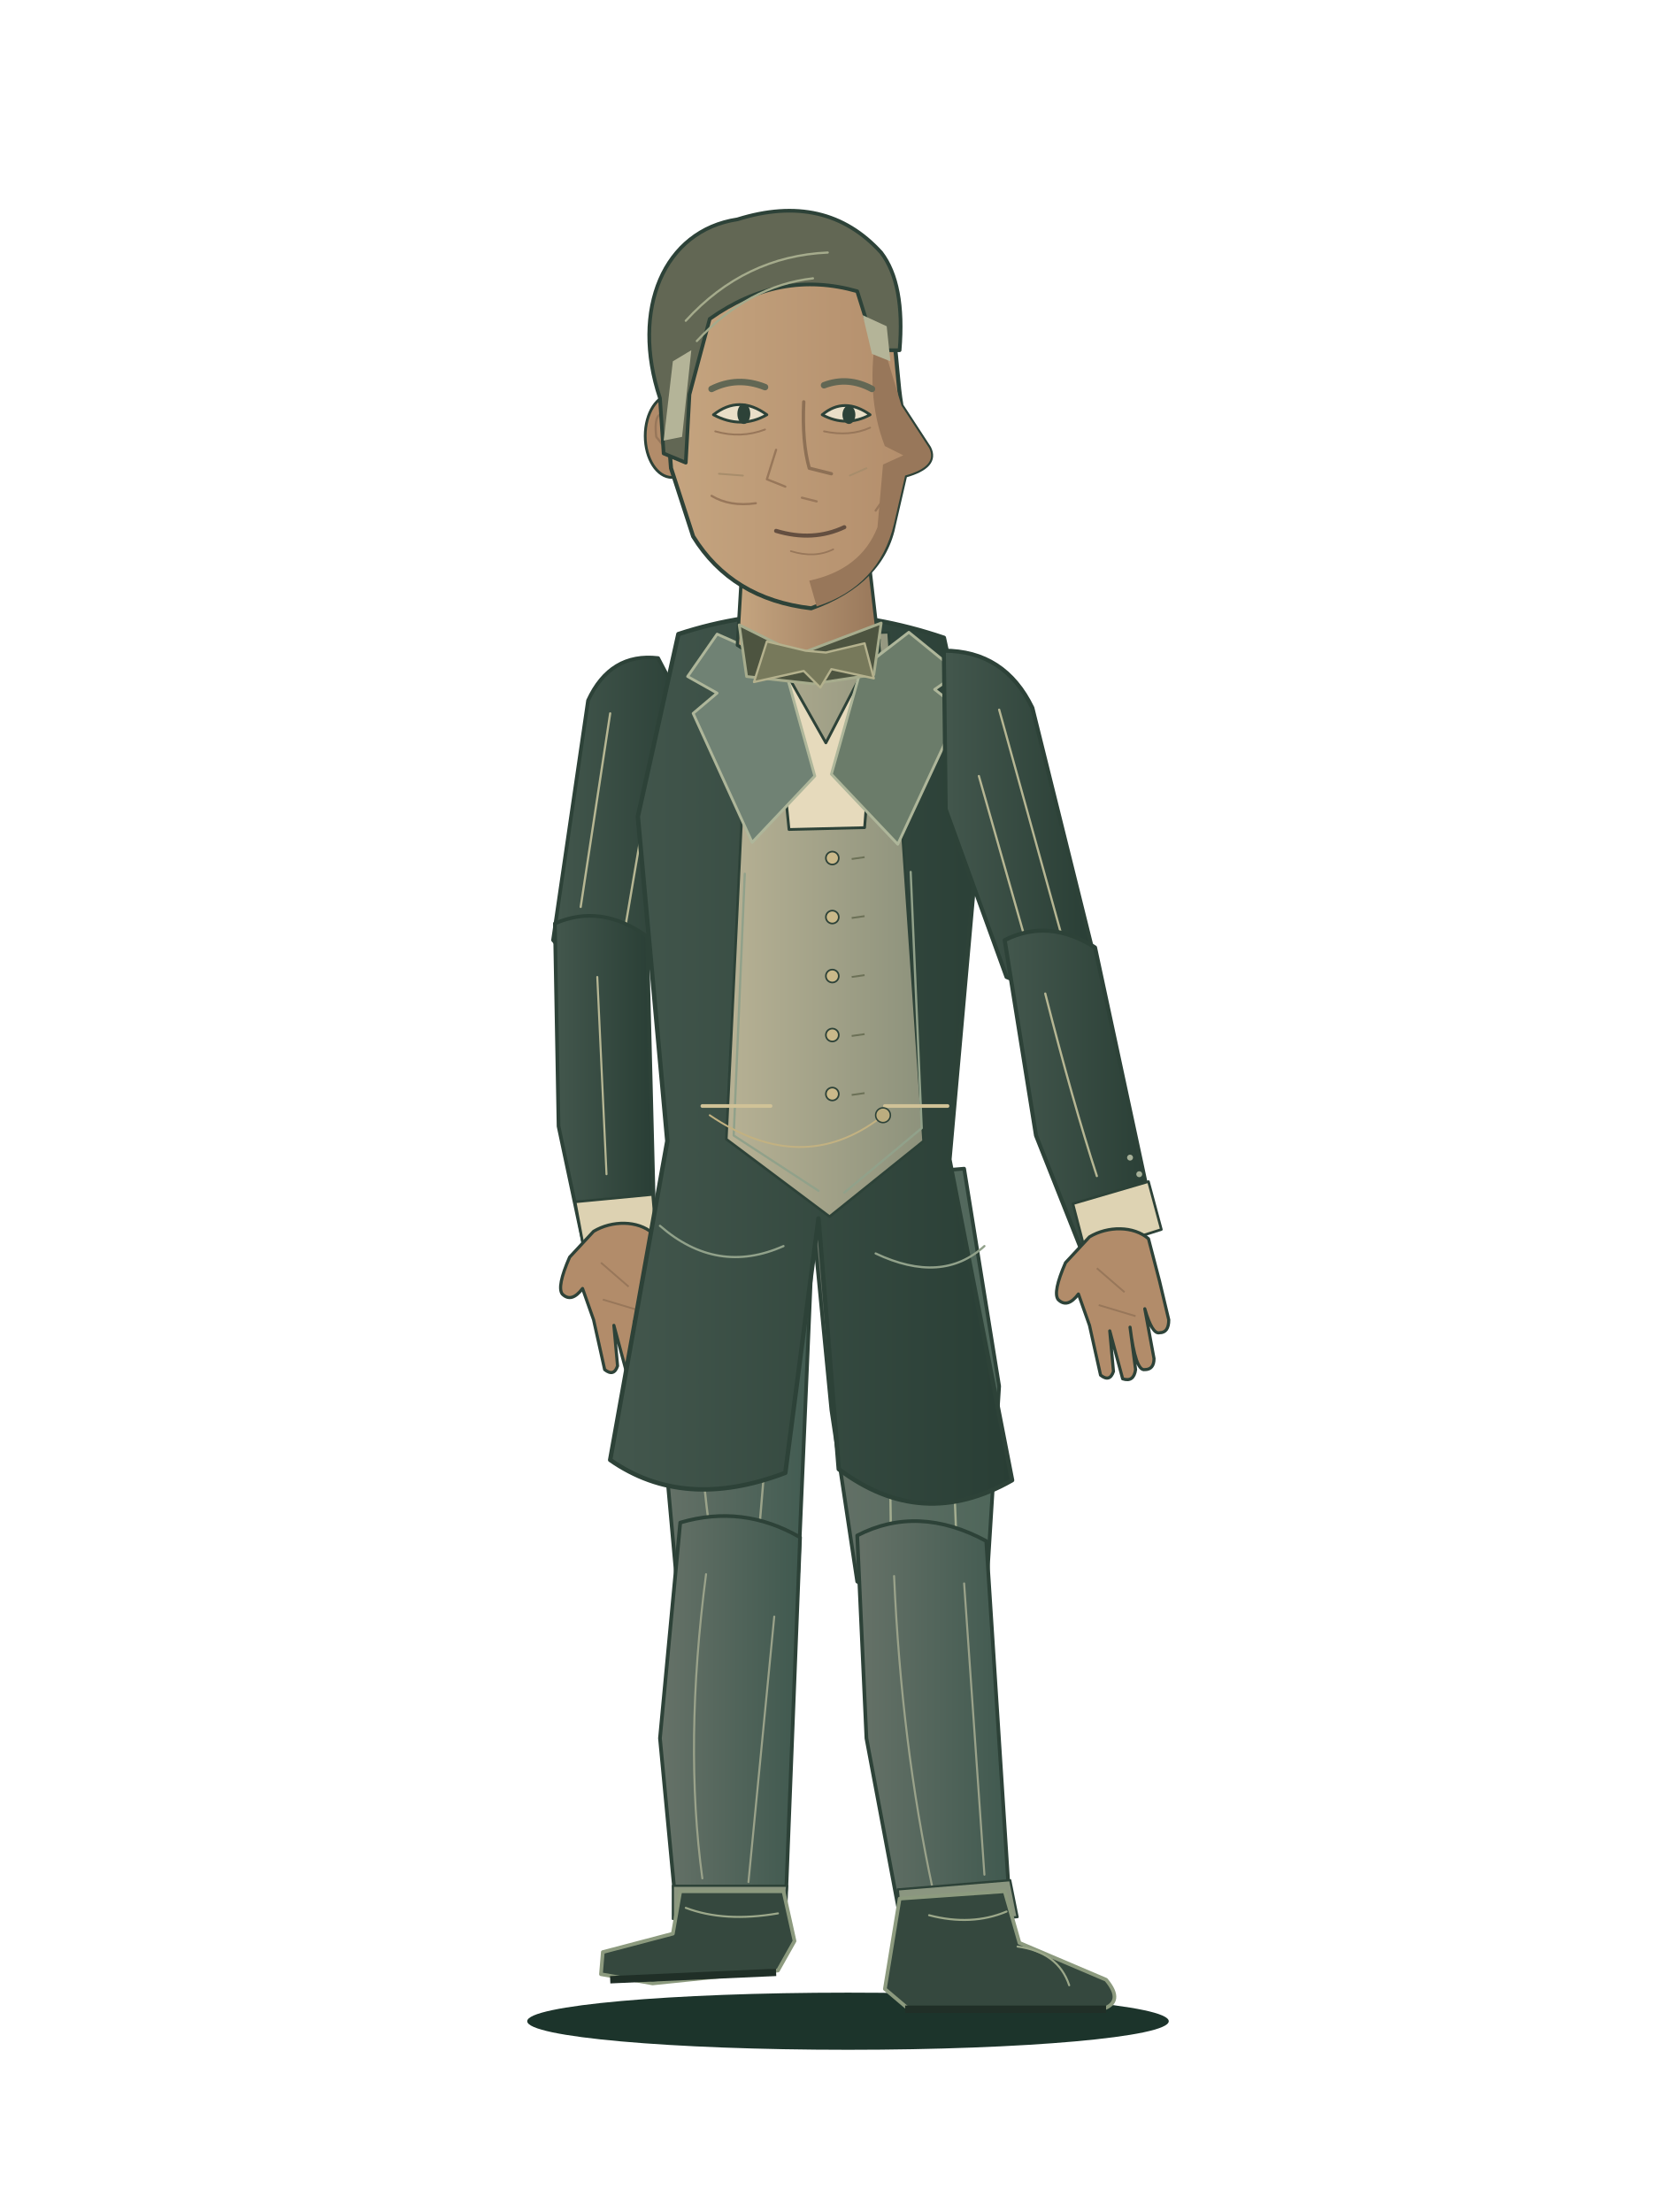
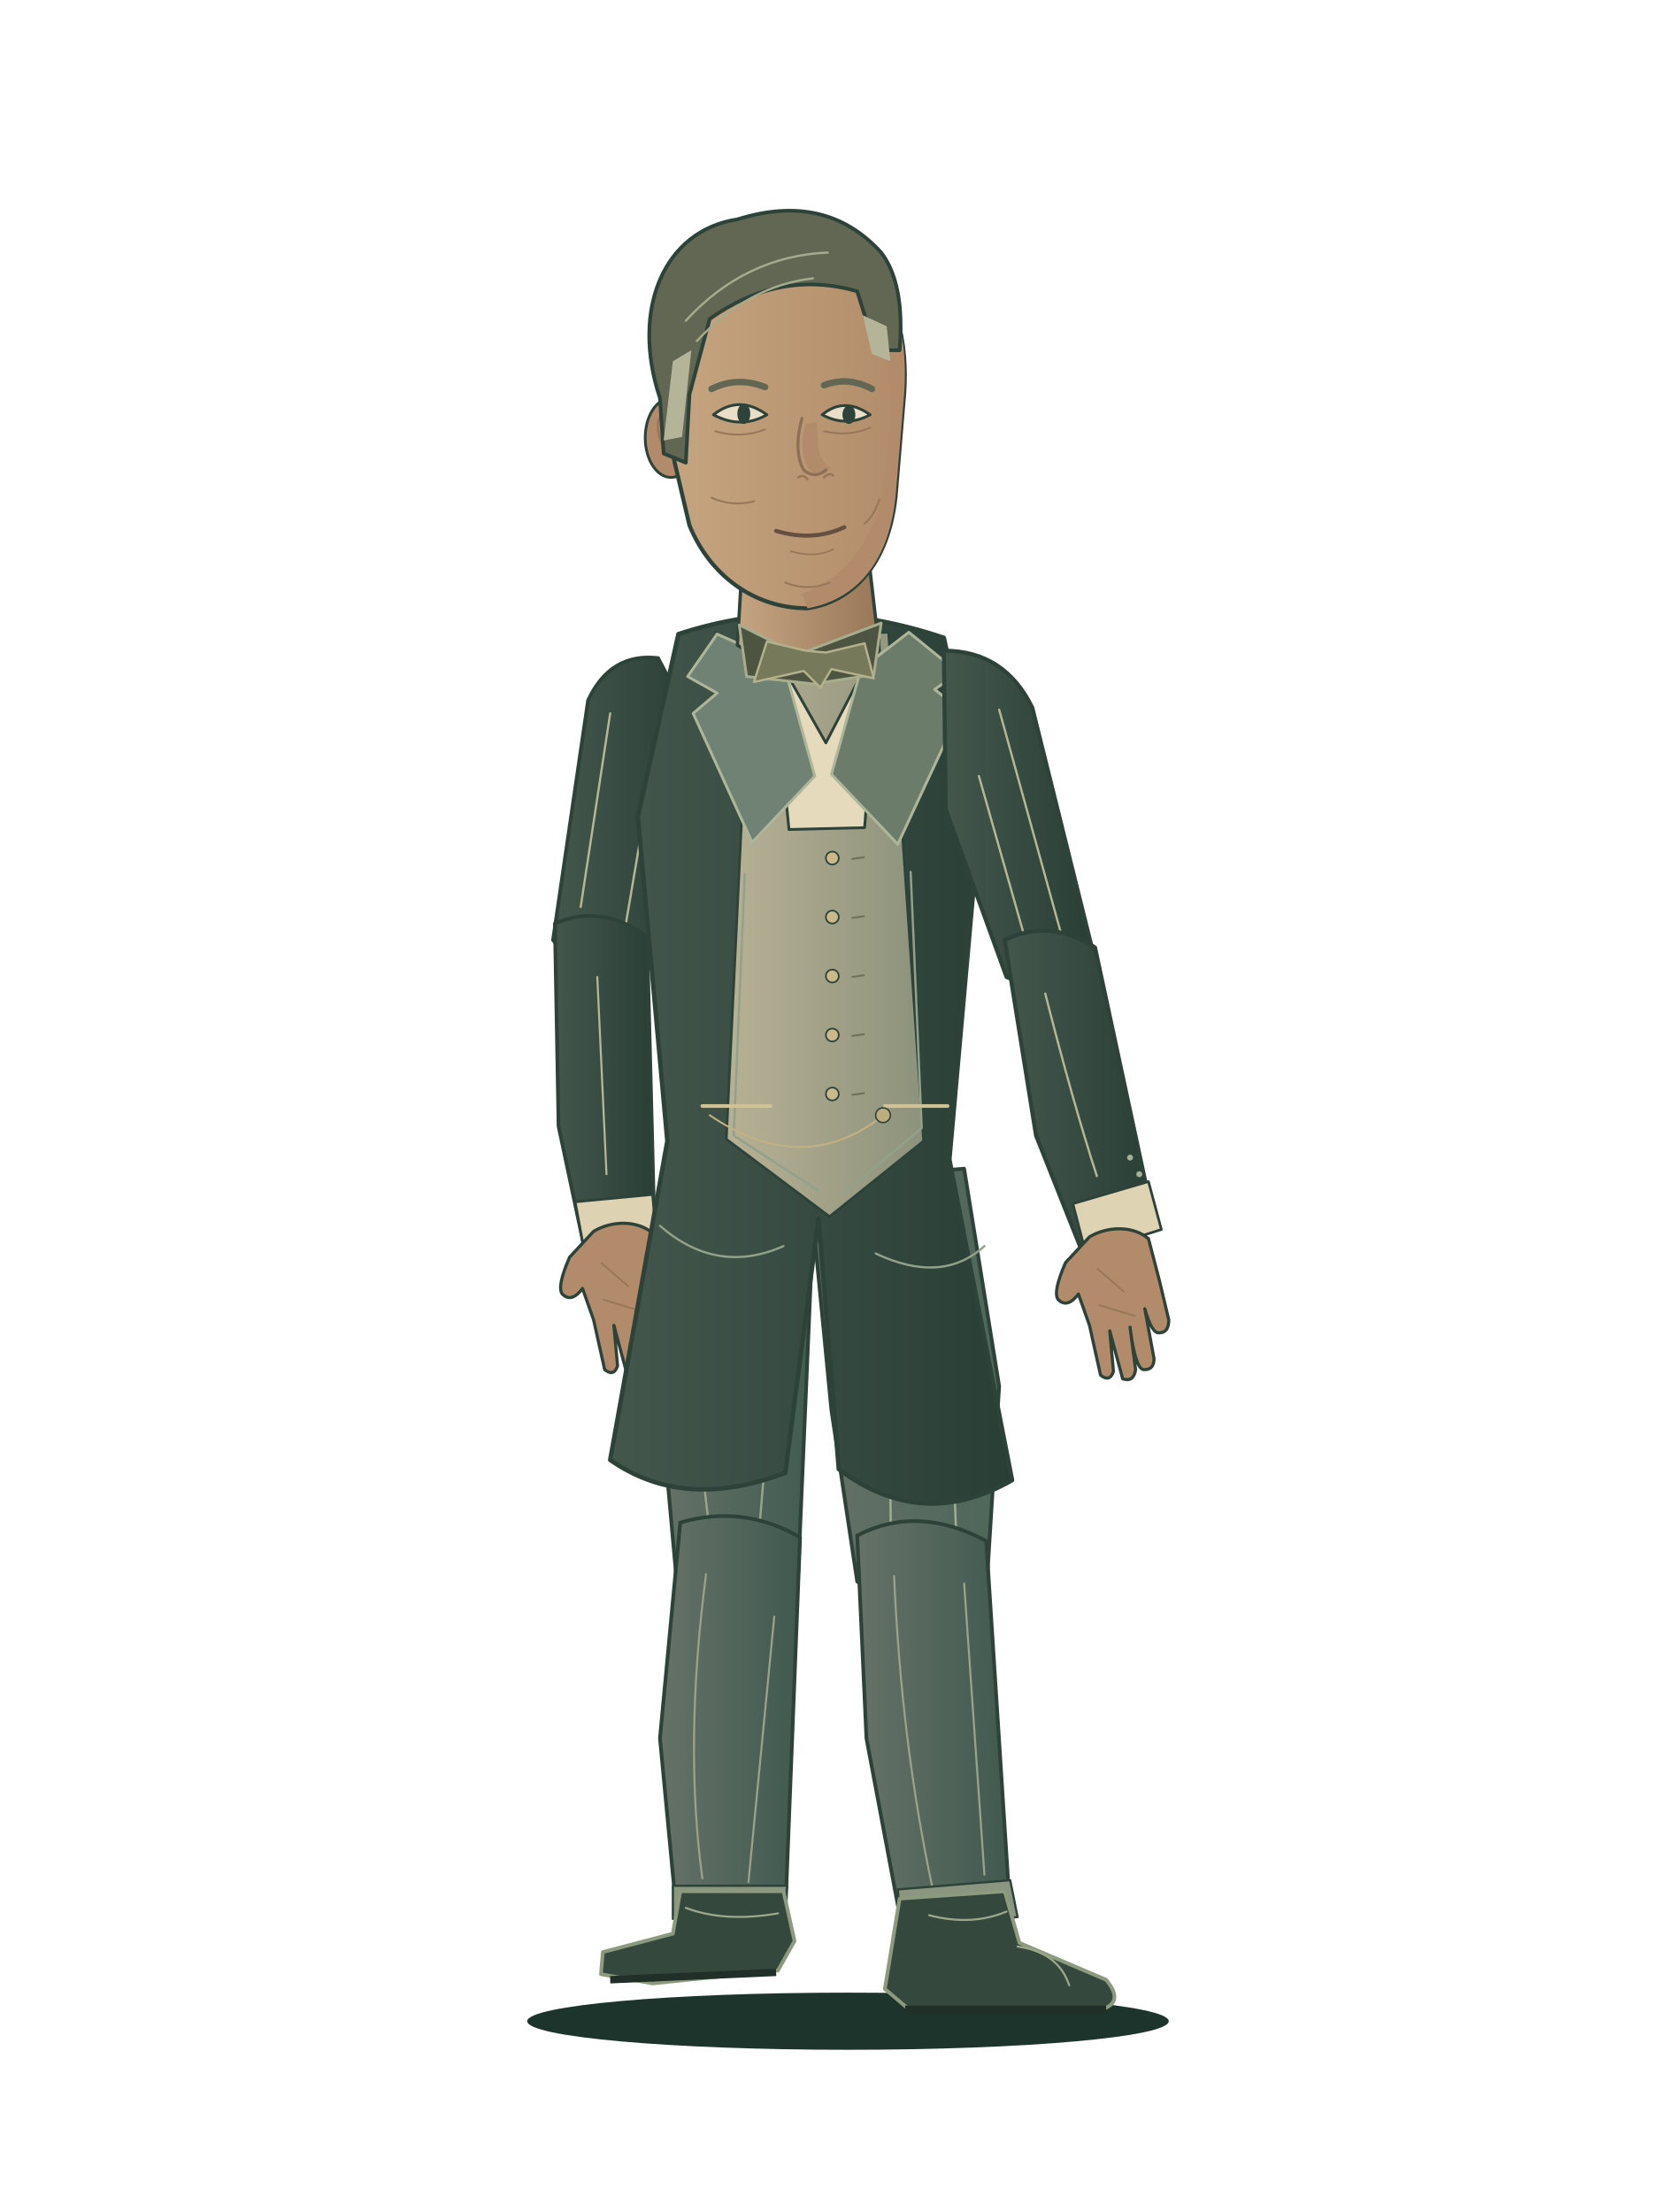
<svg xmlns="http://www.w3.org/2000/svg" width="900" height="1200" viewBox="0 0 900 1200">
  <defs>
    <linearGradient id="linear-gradient-1" x1="357" y1="750.298" x2="442" y2="750.298" gradientUnits="userSpaceOnUse">
      <stop offset="0" stop-color="#667268" />
      <stop offset="1" stop-color="#415b51" />
    </linearGradient>
    <linearGradient id="linear-gradient-2" x1="358" y1="930.214" x2="434" y2="930.214" gradientUnits="userSpaceOnUse">
      <stop offset="0" stop-color="#667268" />
      <stop offset="1" stop-color="#40594f" />
    </linearGradient>
    <linearGradient id="linear-gradient-3" x1="439" y1="751.641" x2="542" y2="751.641" gradientUnits="userSpaceOnUse">
      <stop offset="0" stop-color="#667268" />
      <stop offset="1" stop-color="#4e665a" />
    </linearGradient>
    <linearGradient id="linear-gradient-4" x1="465" y1="934.595" x2="548" y2="934.595" gradientUnits="userSpaceOnUse">
      <stop offset="0" stop-color="#667268" />
      <stop offset="1" stop-color="#40594f" />
    </linearGradient>
    <linearGradient id="linear-gradient-5" x1="300" y1="442.536" x2="380" y2="442.536" gradientUnits="userSpaceOnUse">
      <stop offset="0" stop-color="#43574d" />
      <stop offset="1" stop-color="#293e35" />
    </linearGradient>
    <linearGradient id="linear-gradient-6" x1="301" y1="586.914" x2="355" y2="586.914" gradientUnits="userSpaceOnUse">
      <stop offset="0" stop-color="#43574d" />
      <stop offset="1" stop-color="#293e35" />
    </linearGradient>
    <linearGradient id="linear-gradient-7" x1="331" y1="574.312" x2="549" y2="574.312" gradientUnits="userSpaceOnUse">
      <stop offset="0" stop-color="#43574d" />
      <stop offset="1" stop-color="#293e35" />
    </linearGradient>
    <linearGradient id="linear-gradient-8" x1="394" y1="501.5" x2="501" y2="501.5" gradientUnits="userSpaceOnUse">
      <stop offset="0" stop-color="#b7b194" />
      <stop offset="1" stop-color="#8d927c" />
    </linearGradient>
    <linearGradient id="linear-gradient-9" x1="512" y1="443.452" x2="594" y2="443.452" gradientUnits="userSpaceOnUse">
      <stop offset="0" stop-color="#43574d" />
      <stop offset="1" stop-color="#293e35" />
    </linearGradient>
    <linearGradient id="linear-gradient-10" x1="545" y1="591.929" x2="626" y2="591.929" gradientUnits="userSpaceOnUse">
      <stop offset="0" stop-color="#43574d" />
      <stop offset="1" stop-color="#293e35" />
    </linearGradient>
    <linearGradient id="linear-gradient-11" x1="400" y1="331.647" x2="477" y2="331.647" gradientUnits="userSpaceOnUse">
      <stop offset="0" stop-color="#c5a580" />
      <stop offset="1" stop-color="#98775a" />
    </linearGradient>
-     <linearGradient id="linear-gradient-12" x1="360" y1="230.246" x2="505.087" y2="230.246" gradientUnits="userSpaceOnUse">
+     <linearGradient id="linear-gradient-12" x1="362.191" y1="230.229" x2="490.819" y2="230.229" gradientUnits="userSpaceOnUse">
      <stop offset="0" stop-color="#c5a580" />
      <stop offset="1" stop-color="#b28c6a" />
    </linearGradient>
  </defs>
  <g id="Layer_1" data-name="Layer 1">
  </g>
  <g id="_00_sombra" data-name="00_sombra">
    <ellipse cx="460" cy="1096.5" rx="174" ry="15.5" fill="#1c342b" />
  </g>
  <g id="_01_muslo_lejano" data-name="01_muslo_lejano">
    <path d="M366 635 L442 643 L433 853 C416.333 868.333 394.333 869.667 367 857 L357 746 Z" fill="url(#linear-gradient-1)" stroke="#2d4238" stroke-width="2" stroke-linecap="round" stroke-linejoin="round" />
    <path d="M383 678 C377 732 378 785 386 837 M424 685 L411 840" fill="none" stroke="#9ba38a" stroke-width="1.2" stroke-linecap="round" stroke-linejoin="round" />
  </g>
  <g id="_02_pantorrilla_lejana" data-name="02_pantorrilla_lejana">
    <path d="M369 826 C391.667 819.333 413.333 822 434 834 L426 1038 L367 1038 L358 943 Z" fill="url(#linear-gradient-2)" stroke="#2d4238" stroke-width="2" stroke-linecap="round" stroke-linejoin="round" />
    <path d="M383 854 C375 915.333 374.333 970.333 381 1019 M420 877 L406 1021" fill="none" stroke="#9aa28a" stroke-width="1.1" stroke-linecap="round" stroke-linejoin="round" />
    <polygon points="365,1023 427,1023 425,1041 365,1041" fill="#8b9680" stroke="#2d4238" stroke-width="1.2" stroke-linecap="round" stroke-linejoin="round" />
  </g>
  <g id="_03_zapato_lejano" data-name="03_zapato_lejano">
    <polygon points="369,1026 425,1026 431,1053 422,1069 354,1076 326,1071 327,1059 365,1049" fill="#35483e" stroke="#8c9a7e" stroke-width="2" stroke-linecap="round" stroke-linejoin="round" />
    <line x1="331" y1="1074" x2="421" y2="1070" fill="none" stroke="#202f27" stroke-width="4" stroke-miterlimit="10" />
    <path d="M372 1035 C386 1040.333 402.667 1041.333 422 1038" fill="none" stroke="#9ca88a" stroke-width="1.1" stroke-linecap="round" stroke-linejoin="round" />
  </g>
  <g id="_04_muslo_cercano" data-name="04_muslo_cercano">
    <path d="M439 641 L523 634 L542 752 L535 864 C511 872.667 487.667 870.667 465 858 L451 765 Z" fill="url(#linear-gradient-3)" stroke="#2d4238" stroke-width="2" stroke-linecap="round" stroke-linejoin="round" />
    <path d="M466 679 C478.667 729.667 484.333 785.333 483 846 M513 689 L519 840" fill="none" stroke="#a4ad90" stroke-width="1.2" stroke-linecap="round" stroke-linejoin="round" />
  </g>
  <g id="_05_pantorrilla_cercana" data-name="05_pantorrilla_cercana">
    <path d="M465 833 C487 821.667 510.333 822.667 535 836 L548 1038 L489 1044 L470 943 Z" fill="url(#linear-gradient-4)" stroke="#2d4238" stroke-width="2" stroke-linecap="round" stroke-linejoin="round" />
    <path d="M485 855 C487.667 915.667 494.667 972.333 506 1025 M523 859 L534 1017" fill="none" stroke="#9aa28a" stroke-width="1.1" stroke-linecap="round" stroke-linejoin="round" />
    <polygon points="487,1025 548,1020 552,1040 489,1046" fill="#8b9680" stroke="#2d4238" stroke-width="1.2" stroke-linecap="round" stroke-linejoin="round" />
  </g>
  <g id="_06_zapato_cercano" data-name="06_zapato_cercano">
    <path d="M488 1030 L545 1026 L553 1054 L600 1074 C606.667 1082 606 1087.333 598 1090 L493 1090 L480 1079 Z" fill="#35483e" stroke="#8c9a7e" stroke-width="2" stroke-linecap="round" stroke-linejoin="round" />
    <line x1="491" y1="1090" x2="600" y2="1090" fill="none" stroke="#202f27" stroke-width="4" stroke-miterlimit="10" />
    <path d="M504 1039 C519.333 1043 533.333 1042.333 546 1037 M552 1056 C566.667 1058 576 1065 580 1077" fill="none" stroke="#9ca88a" stroke-width="1.1" stroke-linecap="round" stroke-linejoin="round" />
  </g>
  <g id="_08_brazo_lejano" data-name="08_brazo_lejano">
    <path d="M357 357 C339.667 355 327 362.667 319 380 L300 510 C313.333 526.667 330 532 350 526 L380 401 Z" fill="url(#linear-gradient-5)" stroke="#2d4238" stroke-width="2" stroke-linecap="round" stroke-linejoin="round" />
    <path d="M331 387 L315 492 M355 410 L338 510" fill="none" stroke="#b7b794" stroke-width="1.2" stroke-linecap="round" stroke-linejoin="round" />
  </g>
  <g id="_09_antebrazo_lejano" data-name="09_antebrazo_lejano">
    <path d="M301 501 C317.667 493.667 334.333 496 351 508 L355 667 L317 677 L303 611 Z" fill="url(#linear-gradient-6)" stroke="#2d4238" stroke-width="2" stroke-linecap="round" stroke-linejoin="round" />
    <polygon points="312,652 354,648 356,671 317,679" fill="#ddd2b2" stroke="#2d4238" stroke-width="1.4" stroke-linecap="round" stroke-linejoin="round" />
    <line x1="324" y1="530" x2="329" y2="637" fill="none" stroke="#b7b794" stroke-width="1.1" stroke-linecap="round" stroke-linejoin="round" />
  </g>
  <g id="_10_mano_lejana" data-name="10_mano_lejana">
    <path d="M322 668 C332 662 346 662 354 669 L360 692 L365 713 C365 717.667 363.333 720 360 720 C357.333 720.667 354.667 716.333 352 707 L357 734 C357 738 355.333 740 352 740 C348.667 740.667 346 733 344 717 L347 740 C346.333 744.667 344 746.333 340 745 L333 719 L335 741 C333.667 745 331.333 745.667 328 743 L322 716 L316 699 C312 704.333 308.333 705.333 305 702 C303 699.333 304.333 692.667 309 682 Z" fill="#b28c6a" stroke="#2d4238" stroke-width="1.7" stroke-linecap="round" stroke-linejoin="round" />
    <line x1="326" y1="685" x2="341" y2="698" fill="none" stroke="#98775a" stroke-miterlimit="10" />
    <line x1="327" y1="705" x2="347" y2="711" fill="none" stroke="#98775a" stroke-miterlimit="10" />
  </g>
  <g id="_11_torso" data-name="11_torso">
    <path d="M368 344 C414.667 328.667 462.667 329.333 512 346 L532 438 L515 629 L549 803 C516.333 821.667 485 819.667 455 797 L444 661 L426 799 C389.333 813 357.667 810.667 331 792 L362 619 L346 443 Z" fill="url(#linear-gradient-7)" stroke="#2d4238" stroke-width="2.4" stroke-linecap="round" stroke-linejoin="round" />
    <polygon points="407,346 482,343 501,619 450,660 394,618" fill="url(#linear-gradient-8)" stroke="#2d4238" stroke-width="1.4" stroke-linecap="round" stroke-linejoin="round" />
    <polygon points="418,350 448,403 477,347 469,449 428,450" fill="#e6dabc" stroke="#2d4238" stroke-width="1.5" stroke-linecap="round" stroke-linejoin="round" />
    <polygon points="389,344 425,360 442,421 408,457 376,387 389,376 373,367" fill="#708274" stroke="#aeb69a" stroke-width="1.5" stroke-linecap="round" stroke-linejoin="round" />
    <polygon points="493,343 467,363 451,420 487,458 521,385 507,374 520,365" fill="#6b7c6a" stroke="#aeb69a" stroke-width="1.5" stroke-linecap="round" stroke-linejoin="round" />
    <path d="M404 474 L398 616 L444 646 M494 473 L500 612 L458 647 M358 665 C378.667 683 401 686.667 425 676 M475 680 C499 691.333 518.667 690 534 676" fill="none" stroke="#91a18a" stroke-width="1.2" stroke-linecap="round" stroke-linejoin="round" />
    <circle cx="451.5" cy="465.5" r="3.5" fill="#cab98a" stroke="#2d4238" stroke-width="0.9" stroke-miterlimit="10" />
    <line x1="462" y1="466" x2="469" y2="465" fill="none" stroke="#6c7157" stroke-miterlimit="10" />
    <circle cx="451.5" cy="497.5" r="3.5" fill="#cab98a" stroke="#2d4238" stroke-width="0.9" stroke-miterlimit="10" />
    <line x1="462" y1="498" x2="469" y2="497" fill="none" stroke="#6c7157" stroke-miterlimit="10" />
    <circle cx="451.5" cy="529.5" r="3.5" fill="#cab98a" stroke="#2d4238" stroke-width="0.9" stroke-miterlimit="10" />
    <line x1="462" y1="530" x2="469" y2="529" fill="none" stroke="#6c7157" stroke-miterlimit="10" />
    <circle cx="451.5" cy="561.5" r="3.5" fill="#cab98a" stroke="#2d4238" stroke-width="0.9" stroke-miterlimit="10" />
    <line x1="462" y1="562" x2="469" y2="561" fill="none" stroke="#6c7157" stroke-miterlimit="10" />
    <circle cx="451.5" cy="593.5" r="3.5" fill="#cab98a" stroke="#2d4238" stroke-width="0.9" stroke-miterlimit="10" />
    <line x1="462" y1="594" x2="469" y2="593" fill="none" stroke="#6c7157" stroke-miterlimit="10" />
    <path d="M381 600 L418 600 M480 600 L514 600" fill="none" stroke="#d0c297" stroke-width="2" stroke-linecap="round" stroke-linejoin="round" />
    <path d="M385 605 C418.333 627.667 449.333 628 478 606" fill="none" stroke="#c2b181" stroke-linecap="round" stroke-linejoin="round" />
    <circle cx="479" cy="605" r="4" fill="#bcad7f" stroke="#2d4238" stroke-width="0.8" stroke-miterlimit="10" />
  </g>
  <g id="_12_brazo_cercano" data-name="12_brazo_cercano">
    <path d="M512 353 C534 353 550 363.333 560 384 L594 521 C578.667 534.333 562.667 537.333 546 530 L513 439 Z" fill="url(#linear-gradient-9)" stroke="#2d4238" stroke-width="2.2" stroke-linecap="round" stroke-linejoin="round" />
    <path d="M542 385 L576 508 M531 421 L556 509" fill="none" stroke="#b7b794" stroke-width="1.2" stroke-linecap="round" stroke-linejoin="round" />
  </g>
  <g id="_13_antebrazo_cercano" data-name="13_antebrazo_cercano">
    <path d="M545 510 C561 502 577.333 503.333 594 514 L626 663 L587 679 L562 616 Z" fill="url(#linear-gradient-10)" stroke="#2d4238" stroke-width="2.2" stroke-linecap="round" stroke-linejoin="round" />
    <polygon points="582,653 623,641 630,667 589,680" fill="#ded3b3" stroke="#2d4238" stroke-width="1.4" stroke-linecap="round" stroke-linejoin="round" />
    <path d="M567 539 C577 578.333 586.333 611.333 595 638" fill="none" stroke="#b7b794" stroke-width="1.2" stroke-linecap="round" stroke-linejoin="round" />
    <circle cx="613" cy="628" r="2" fill="#a6b098" stroke="#2d4238" stroke-width="0.8" stroke-miterlimit="10" />
    <circle cx="618" cy="637" r="2" fill="#a6b098" stroke="#2d4238" stroke-width="0.8" stroke-miterlimit="10" />
  </g>
  <g id="_14_mano_cercana" data-name="14_mano_cercana">
    <path d="M591 671 C601 665 615 665 623 672 L629 695 L634 716 C634 720.667 632.333 723 629 723 C626.333 723.667 623.667 719.333 621 710 L626 737 C626 741 624.333 743 621 743 C617.667 743.667 615 736 613 720 L616 743 C615.333 747.667 613 749.333 609 748 L602 722 L604 744 C602.667 748 600.333 748.667 597 746 L591 719 L585 702 C581 707.333 577.333 708.333 574 705 C572 702.333 573.333 695.667 578 685 Z" fill="#b28c6a" stroke="#2d4238" stroke-width="1.7" stroke-linecap="round" stroke-linejoin="round" />
    <line x1="595" y1="688" x2="610" y2="701" fill="none" stroke="#98775a" stroke-miterlimit="10" />
    <line x1="596" y1="708" x2="616" y2="714" fill="none" stroke="#98775a" stroke-miterlimit="10" />
  </g>
  <g id="_18_cuello" data-name="18_cuello">
    <path d="M403 299 L471 301 L477 353 C453.667 369 428 368 400 350 Z" fill="url(#linear-gradient-11)" stroke="#2d4238" stroke-width="1.8" stroke-linecap="round" stroke-linejoin="round" />
    <path d="M407 311 C425.667 325.667 446 326 468 312" fill="none" stroke="#98775a" stroke-width="1.2" stroke-linecap="round" stroke-linejoin="round" />
  </g>
  <g id="_19_corbatin" data-name="19_corbatin">
    <polygon points="401,339 433,355 478,338 474,366 441,371 405,367" fill="#4d5440" stroke="#a7ac8d" stroke-width="1.5" stroke-linecap="round" stroke-linejoin="round" />
    <polygon points="437,353 416,348 409,370 436,364 445,373 451,363 474,368 469,349 448,354" fill="#77795b" stroke="#b4b18d" stroke-width="1.2" stroke-linecap="round" stroke-linejoin="round" />
  </g>
  <g id="_20_cabeza" data-name="20_cabeza">
-     <ellipse cx="364.5" cy="236.5" rx="14.5" ry="22.5" fill="#b28c6a" stroke="#2d4238" stroke-width="1.5" stroke-miterlimit="10" />
-     <path d="M371 148 C393 124 443 125 471 149 C488 170 485 197 489 220 L504 243 C507.333 249.667 503 254.667 491 258 L485 284 C481 305.333 466 320.667 440 330 C411.333 326.667 390 313.667 376 291 L364 254 L360 202 Z" fill="url(#linear-gradient-12)" stroke="#2d4238" stroke-width="2.2" stroke-linecap="round" stroke-linejoin="round" />
-     <path d="M476 177 C471.333 201.667 472.667 223.333 480 242 L490 247 L479 252 L476 286 C470 301.333 457.667 311 439 315 L443 329 C465.667 321.667 479.667 306.667 485 284 L491 258 C503 254.667 507.333 249.667 504 243 L489 220 Z" fill="#98775a" />
-     <path d="M364 226 C357.333 222 354.667 225.667 356 237 L364 247 M421 244 L416 260 L426 264 M482 267 L475 277 M386 269 C392.667 273 400.667 274.333 410 273" fill="none" stroke="#98775a" stroke-width="1.2" stroke-linecap="round" stroke-linejoin="round" />
-     <path d="M436 218 C435.333 232.667 436.333 244.667 439 254 L451 257" fill="none" stroke="#8d7055" stroke-width="1.8" stroke-linecap="round" stroke-linejoin="round" />
-     <line x1="435" y1="270" x2="443" y2="272" fill="none" stroke="#98775a" stroke-width="1.2" stroke-linecap="round" stroke-linejoin="round" />
-     <path d="M358 216 C342 168 360 125 400 119 C432 109 458 115 478 137 C486.667 148.333 490 166 488 190 L475 190 L465 158 C437 150 410.333 155 385 173 L374 214 L372 251 L360 246 Z" fill="#626754" stroke="#2d4238" stroke-width="2" stroke-linecap="round" stroke-linejoin="round" />
-     <path d="M372 174 C393.333 150.667 419 138.333 449 137 M378 185 C396.667 165 417.667 153.667 441 151 M373 192 L368 234" fill="none" stroke="#a5ab8c" stroke-width="1.2" stroke-linecap="round" stroke-linejoin="round" />
-     <polygon points="365,196 375,190 370,237 360,239" fill="#b4b498" />
-     <polygon points="468,171 481,177 483,196 473,192" fill="#b4b498" />
-     <path d="M390 257 L403 258 M461 258 L470 254" fill="none" stroke="#a88d6b" stroke-linecap="round" stroke-linejoin="round" />
+     <g id="oreja_visible">
+       <ellipse cx="364" cy="237.5" rx="14" ry="21.5" fill="#b28c6a" stroke="#2d4238" stroke-width="1.5" stroke-miterlimit="10" />
+       <path d="M366 225 C354 218 354 240 365 248 M364 229 C360.667 232.333 361 235.667 365 239" fill="none" stroke="#98775a" stroke-width="1.3" stroke-linecap="round" stroke-linejoin="round" />
+     </g>
+     <g id="rostro_base">
+       <path d="M374 150 C393 127 445 123 471 145 C488 163 493 190 490 219 L486 267 C483 303 465 326 438 330 C409 330 385 312 374 285 L366 251 C360 219 360 179 374 150 Z" fill="url(#linear-gradient-12)" stroke="#2d4238" stroke-width="2.2" stroke-linecap="round" stroke-linejoin="round" />
+       <path d="M477 174 C484 203 484 240 478 269 C474 293 458 314 435 322 L438 330 C466 325 483 303 486 267 L490 219 C493 190 488 164 476 152 Z" fill="#b28c6a" />
+       <path d="M386 270 C393.333 273.333 401 274 409 272 M477 271 C475 277 472.333 281.333 469 284 M426 316 C434 319.333 442 319.333 450 316" fill="none" stroke="#98775a" stroke-width="1.05" stroke-linecap="round" stroke-linejoin="round" />
+     </g>
+     <g id="nariz_central">
+       <path d="M437 230 C434 240 435 249 439 255 C443 258.333 447 258 451 254 C447 252 444.667 248.333 444 243 L443 229 Z" fill="#b28c6a" />
+       <path d="M435 227 C432 238 432 248 436 255 C440 258.333 444 258.333 448 255" fill="none" stroke="#8d7055" stroke-width="1.65" stroke-linecap="round" stroke-linejoin="round" />
+       <path d="M433 259 C435 257.667 436.667 258 438 260 M447 259 C449 257 450.667 256.667 452 258" fill="none" stroke="#98775a" stroke-width="1.25" stroke-linecap="round" stroke-linejoin="round" />
+     </g>
+     <g id="cabello">
+       <path d="M358 216 C342 168 360 125 400 119 C432 109 458 115 478 137 C486.667 148.333 490 166 488 190 L475 190 L465 158 C437 150 410.333 155 385 173 L374 214 L372 251 L360 246 Z" fill="#626754" stroke="#2d4238" stroke-width="2" stroke-linecap="round" stroke-linejoin="round" />
+       <path d="M372 174 C393.333 150.667 419 138.333 449 137 M378 185 C396.667 165 417.667 153.667 441 151 M373 192 L368 234" fill="none" stroke="#a5ab8c" stroke-width="1.2" stroke-linecap="round" stroke-linejoin="round" />
+       <polygon points="365,196 375,190 370,237 360,239" fill="#b4b498" />
+       <polygon points="468,171 481,177 483,196 473,192" fill="#b4b498" />
+     </g>
  </g>
  <g id="_21_ojos_abiertos" data-name="21_ojos_abiertos">
    <path d="M387 225 C396.333 217.667 406 217.667 416 225 C406.667 230.333 397 230.333 387 225 Z" fill="#e9dfc8" stroke="#2d4238" stroke-width="1.5" stroke-linecap="round" stroke-linejoin="round" />
    <ellipse cx="403.5" cy="224.5" rx="3.5" ry="5.5" fill="#2d4238" />
    <path d="M446 225 C454 218.333 462.667 218.333 472 225 C463.333 229.667 454.667 229.667 446 225 Z" fill="#e9dfc8" stroke="#2d4238" stroke-width="1.5" stroke-linecap="round" stroke-linejoin="round" />
    <ellipse cx="460.5" cy="225" rx="3.5" ry="5" fill="#2d4238" />
    <path d="M388 234 C397.333 236.667 406.333 236.333 415 233 M447 234 C456.333 236 464.667 235.333 472 232" fill="none" stroke="#98775a" stroke-linecap="round" stroke-linejoin="round" />
  </g>
  <g id="_24_cejas_neutras" data-name="24_cejas_neutras">
    <path d="M386 211 C395.333 206.333 405 206 415 210 M447 209 C455.667 205.667 464.333 206.333 473 211" fill="none" stroke="#626754" stroke-width="3.5" stroke-linecap="round" stroke-linejoin="round" />
  </g>
  <g id="_28_boca_reposo" data-name="28_boca_reposo">
    <path d="M421 288 C434.333 292 446.667 291.333 458 286" fill="none" stroke="#644f40" stroke-width="2.2" stroke-linecap="round" stroke-linejoin="round" />
    <path d="M429 299 C437.667 301.667 445.333 301.333 452 298" fill="none" stroke="#98775a" stroke-width="0.9" stroke-linecap="round" stroke-linejoin="round" />
  </g>
</svg>
